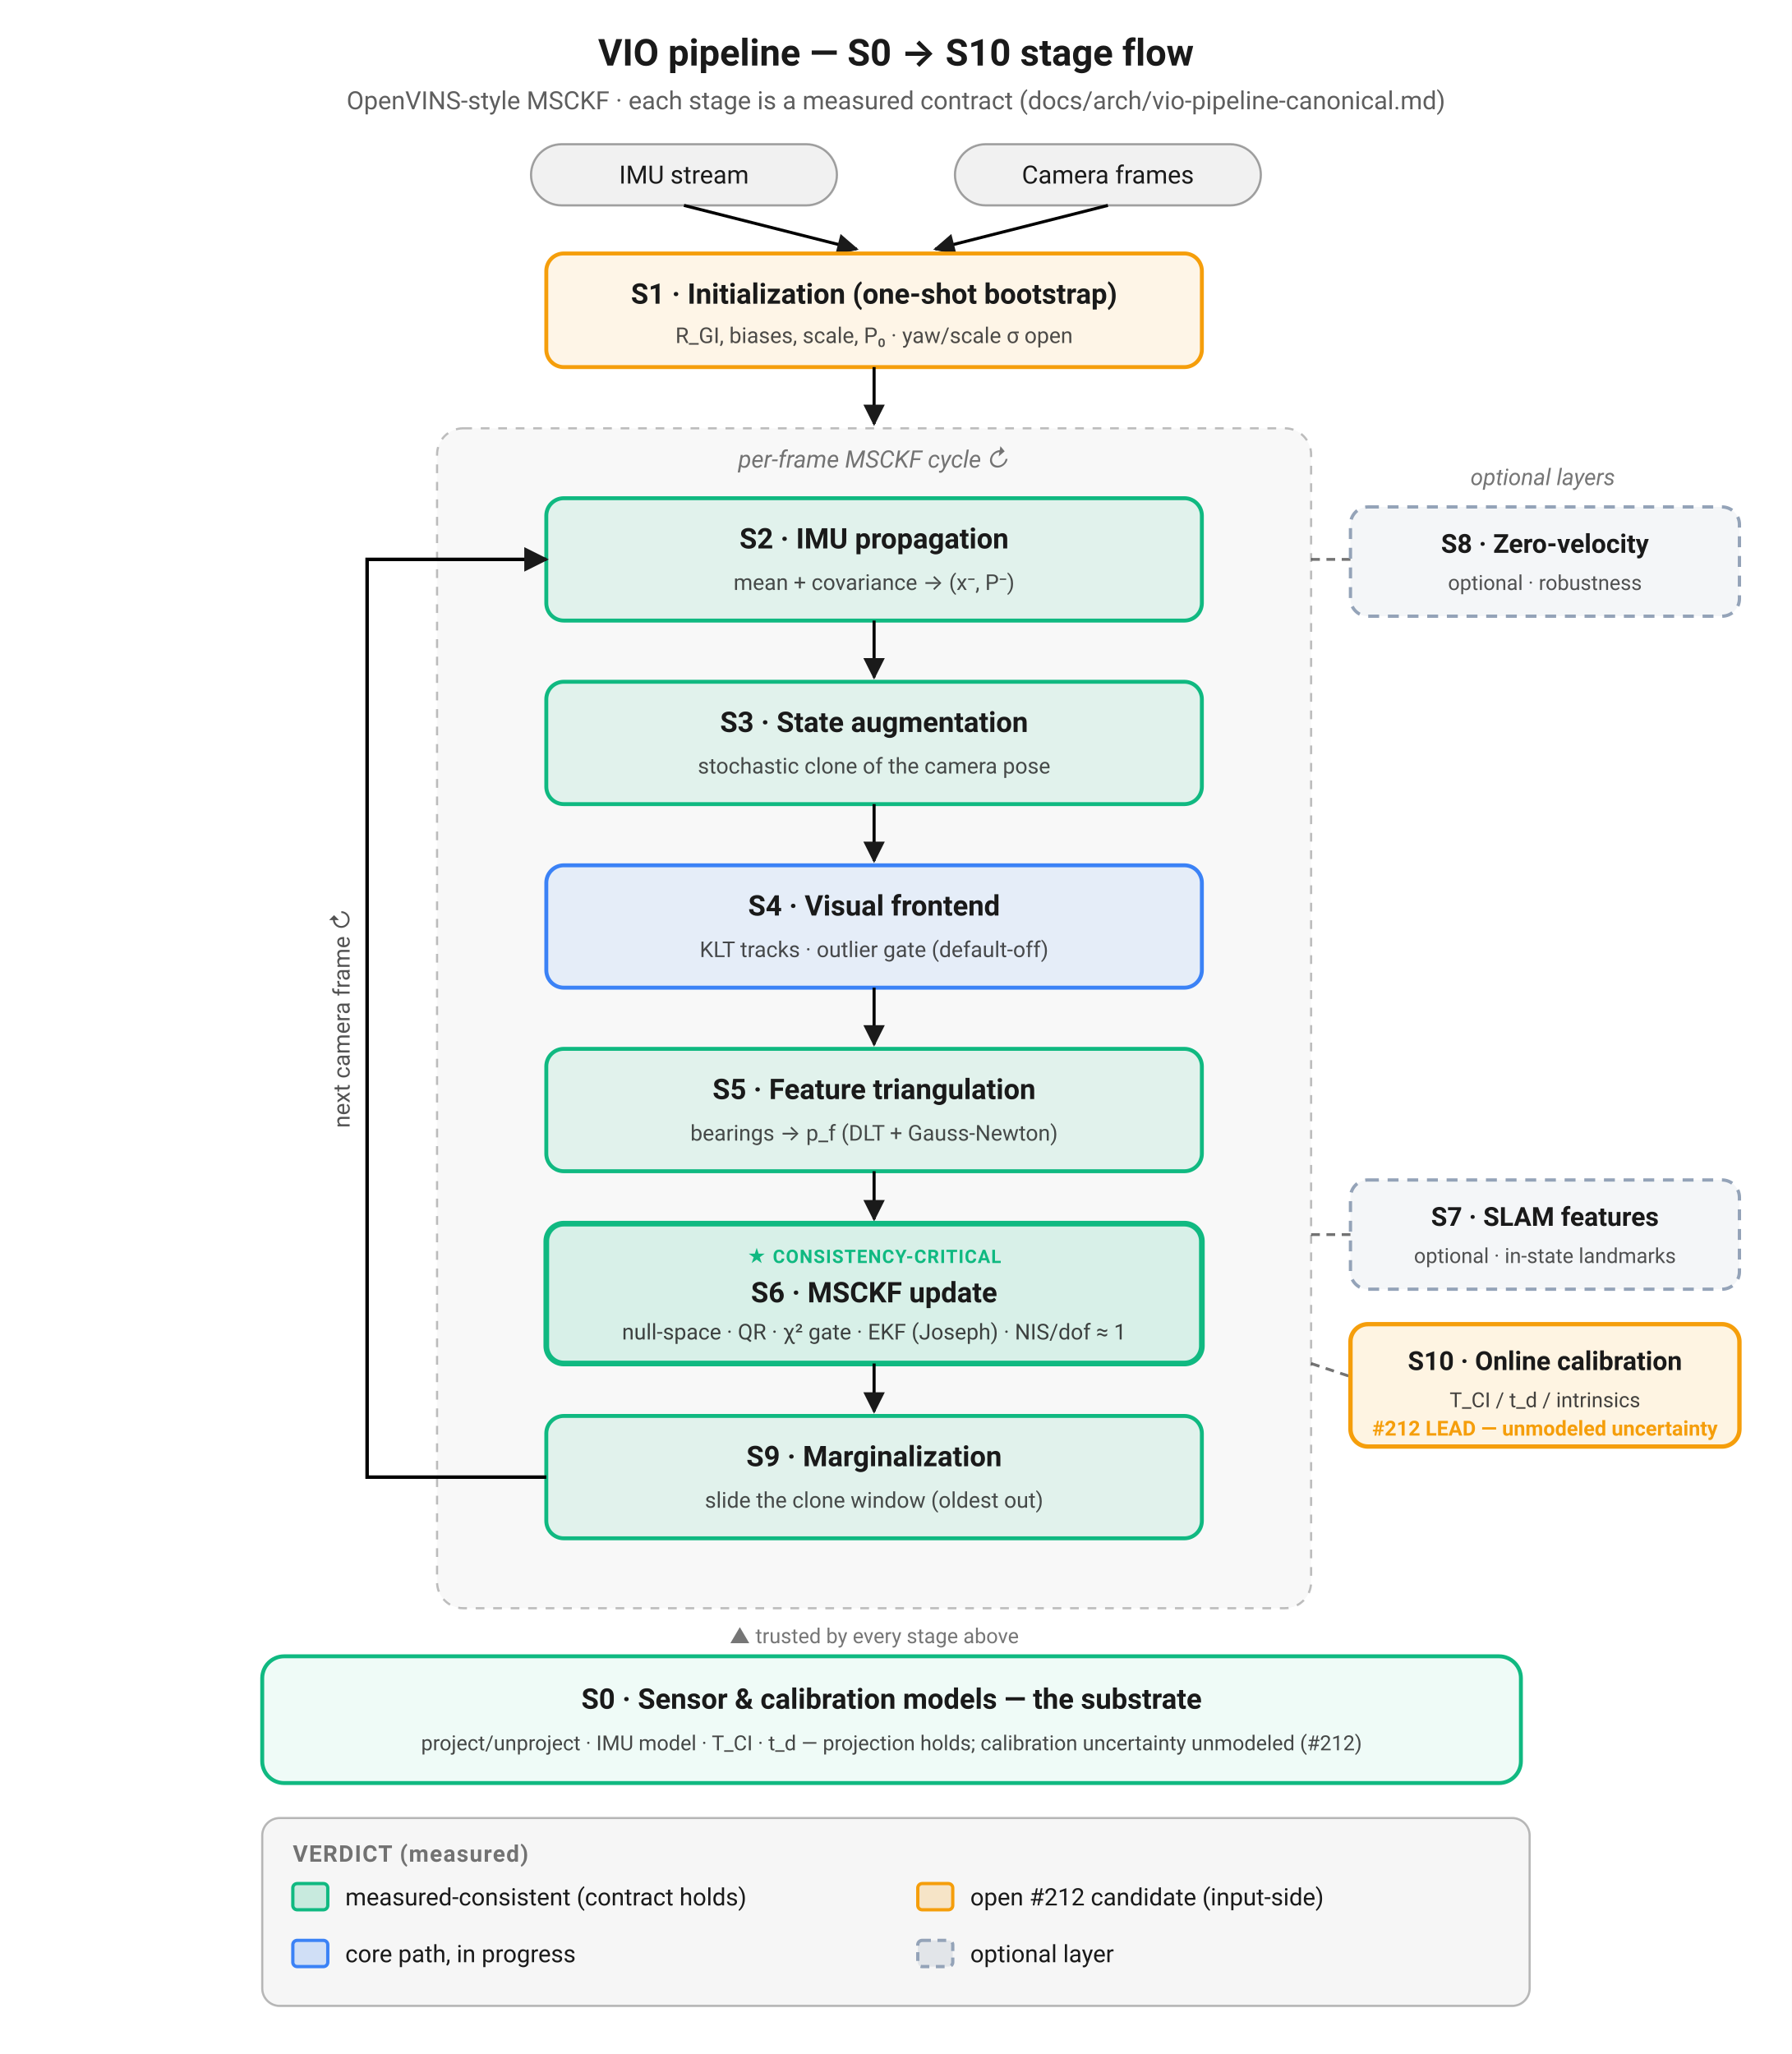
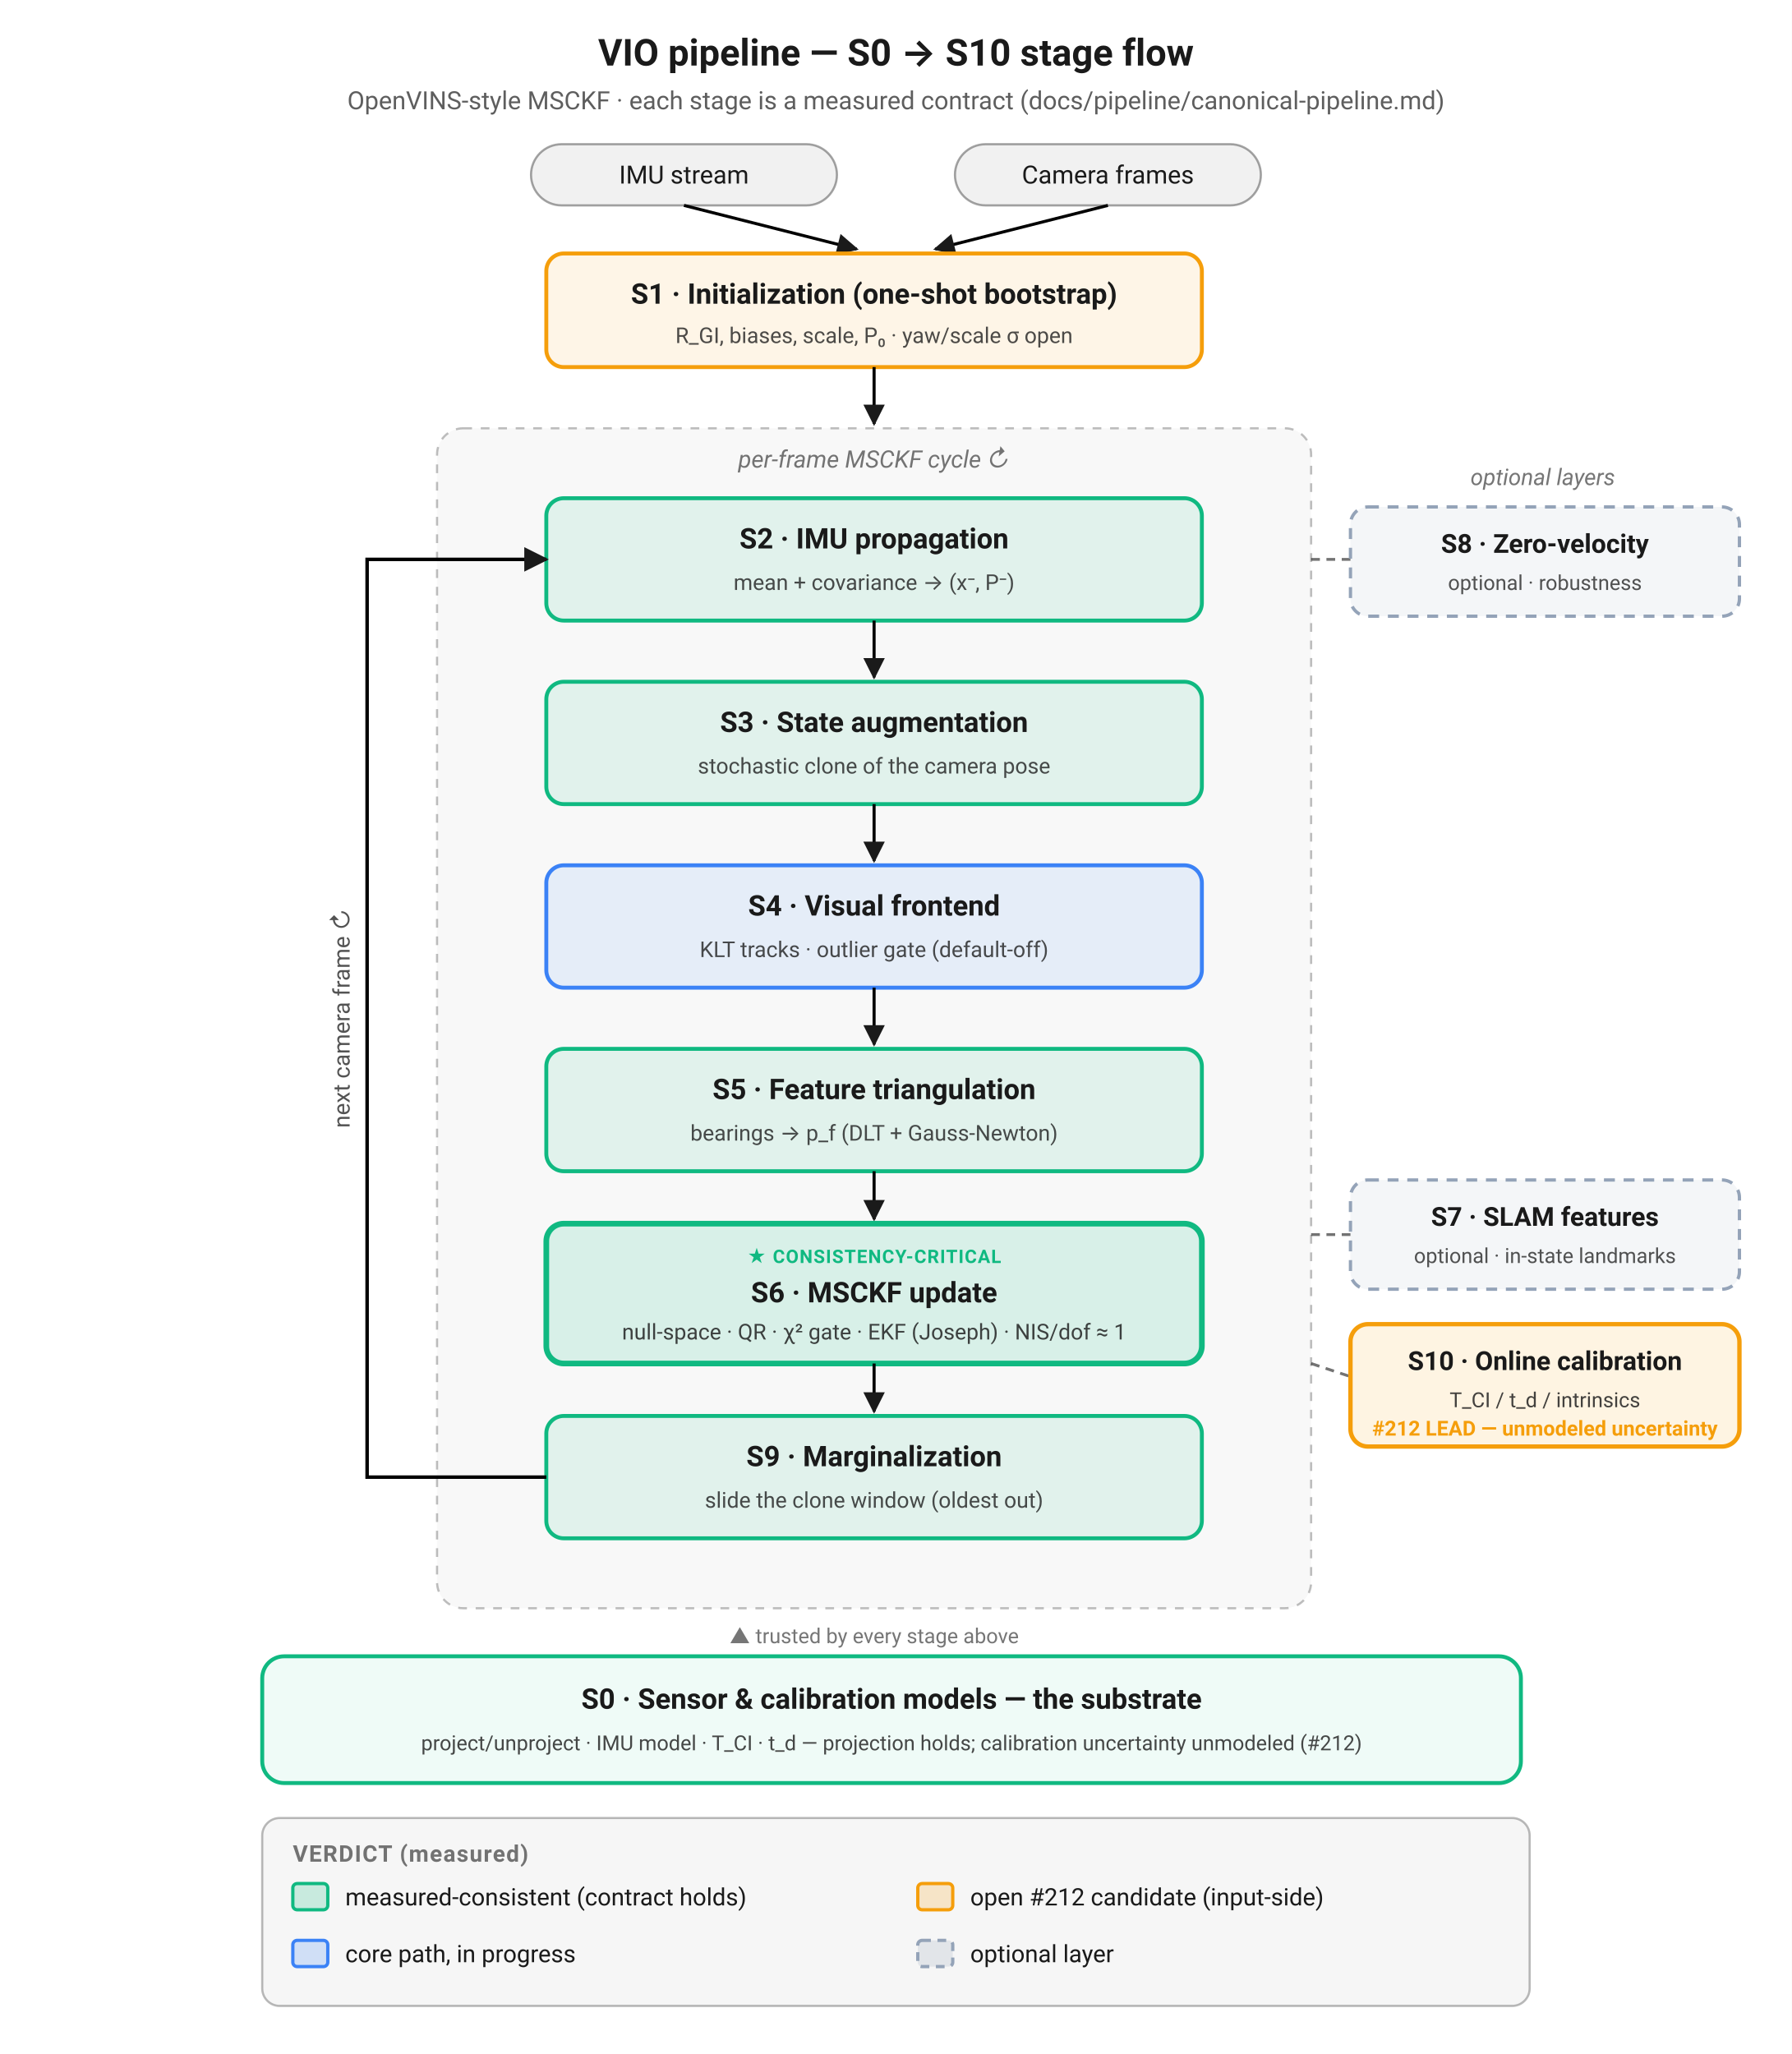
<svg xmlns="http://www.w3.org/2000/svg" viewBox="0 0 820 940" font-family="system-ui, -apple-system, 'Segoe UI', Roboto, sans-serif" role="img" aria-labelledby="title desc">
  <style>
    /* SVGs embedded via &lt;img&gt; cannot inherit the page's text colour, so
       currentColor would fall back to black and vanish on a dark site theme.
       Set the colour (which every currentColor fill/stroke inherits) and a
       self-contained background here, switched by the viewer's colour scheme. */
    svg { color: #1a1a1a; }
    .theme-bg { fill: #ffffff; }
    @media (prefers-color-scheme: dark) {
      svg { color: #e6e6e9; }
      .theme-bg { fill: #1c1e26; }
    }
  </style>
  <defs>
    <marker id="arrow" viewBox="0 0 10 10" refX="9" refY="5" markerWidth="7" markerHeight="7" orient="auto-start-reverse">
      <path d="M0,0 L10,5 L0,10 z" fill="currentColor" />
    </marker>
  </defs>
  <rect class="theme-bg" x="0" y="0" width="820" height="940" />
  <text x="410" y="30" text-anchor="middle" font-size="17" font-weight="700" fill="currentColor">VIO pipeline — S0 → S10 stage flow</text>
-   <text x="410" y="50" text-anchor="middle" font-size="11.5" fill="currentColor" opacity="0.7">OpenVINS-style MSCKF · each stage is a measured contract (docs/arch/vio-pipeline-canonical.md)</text>
+   <text x="410" y="50" text-anchor="middle" font-size="11.5" fill="currentColor" opacity="0.7">OpenVINS-style MSCKF · each stage is a measured contract (docs/pipeline/canonical-pipeline.md)</text>
  <rect x="243" y="66" width="140" height="28" rx="14" fill="currentColor" fill-opacity="0.06" stroke="currentColor" stroke-opacity="0.4" stroke-width="1" />
  <text x="313" y="84" text-anchor="middle" font-size="11.5" fill="currentColor">IMU stream</text>
  <rect x="437" y="66" width="140" height="28" rx="14" fill="currentColor" fill-opacity="0.06" stroke="currentColor" stroke-opacity="0.4" stroke-width="1" />
  <text x="507" y="84" text-anchor="middle" font-size="11.5" fill="currentColor">Camera frames</text>
  <g stroke="currentColor" stroke-width="1.4" fill="none" color="currentColor">
    <line x1="313" y1="94" x2="392" y2="114" marker-end="url(#arrow)" />
    <line x1="507" y1="94" x2="428" y2="114" marker-end="url(#arrow)" />
  </g>
  <rect x="250" y="116" width="300" height="52" rx="8" fill="#f59e0b" fill-opacity="0.10" stroke="#f59e0b" stroke-width="1.8" />
  <text x="400" y="139" text-anchor="middle" font-size="13" font-weight="600" fill="currentColor">S1 · Initialization  (one-shot bootstrap)</text>
  <text x="400" y="157" text-anchor="middle" font-size="10" fill="currentColor" opacity="0.78">R_GI, biases, scale, P₀  ·  yaw/scale σ open</text>
  <line x1="400" y1="168" x2="400" y2="194" stroke="currentColor" stroke-width="1.4" fill="none" color="currentColor" marker-end="url(#arrow)" />
  <rect x="200" y="196" width="400" height="540" rx="12" fill="currentColor" fill-opacity="0.03" stroke="currentColor" stroke-opacity="0.28" stroke-width="1" stroke-dasharray="4 4" />
  <text x="400" y="214" text-anchor="middle" font-size="11" font-style="italic" fill="currentColor" opacity="0.6">per-frame MSCKF cycle  ↻</text>
  <rect x="250" y="228" width="300" height="56" rx="8" fill="#10b981" fill-opacity="0.10" stroke="#10b981" stroke-width="1.8" />
  <text x="400" y="251" text-anchor="middle" font-size="13" font-weight="600" fill="currentColor">S2 · IMU propagation</text>
  <text x="400" y="270" text-anchor="middle" font-size="10" fill="currentColor" opacity="0.78">mean + covariance → (x⁻, P⁻)</text>
  <line x1="400" y1="284" x2="400" y2="310" stroke="currentColor" stroke-width="1.4" fill="none" color="currentColor" marker-end="url(#arrow)" />
  <rect x="250" y="312" width="300" height="56" rx="8" fill="#10b981" fill-opacity="0.10" stroke="#10b981" stroke-width="1.8" />
  <text x="400" y="335" text-anchor="middle" font-size="13" font-weight="600" fill="currentColor">S3 · State augmentation</text>
  <text x="400" y="354" text-anchor="middle" font-size="10" fill="currentColor" opacity="0.78">stochastic clone of the camera pose</text>
  <line x1="400" y1="368" x2="400" y2="394" stroke="currentColor" stroke-width="1.4" fill="none" color="currentColor" marker-end="url(#arrow)" />
  <rect x="250" y="396" width="300" height="56" rx="8" fill="#3b82f6" fill-opacity="0.10" stroke="#3b82f6" stroke-width="1.8" />
  <text x="400" y="419" text-anchor="middle" font-size="13" font-weight="600" fill="currentColor">S4 · Visual frontend</text>
  <text x="400" y="438" text-anchor="middle" font-size="10" fill="currentColor" opacity="0.78">KLT tracks · outlier gate (default-off)</text>
  <line x1="400" y1="452" x2="400" y2="478" stroke="currentColor" stroke-width="1.4" fill="none" color="currentColor" marker-end="url(#arrow)" />
  <rect x="250" y="480" width="300" height="56" rx="8" fill="#10b981" fill-opacity="0.10" stroke="#10b981" stroke-width="1.8" />
  <text x="400" y="503" text-anchor="middle" font-size="13" font-weight="600" fill="currentColor">S5 · Feature triangulation</text>
  <text x="400" y="522" text-anchor="middle" font-size="10" fill="currentColor" opacity="0.78">bearings → p_f  (DLT + Gauss-Newton)</text>
  <line x1="400" y1="536" x2="400" y2="558" stroke="currentColor" stroke-width="1.4" fill="none" color="currentColor" marker-end="url(#arrow)" />
  <rect x="250" y="560" width="300" height="64" rx="8" fill="#10b981" fill-opacity="0.14" stroke="#10b981" stroke-width="2.6" />
  <text x="400" y="578" text-anchor="middle" font-size="8.5" font-weight="700" fill="#10b981" letter-spacing="0.4">★ CONSISTENCY-CRITICAL</text>
  <text x="400" y="596" text-anchor="middle" font-size="13" font-weight="700" fill="currentColor">S6 · MSCKF update</text>
  <text x="400" y="613" text-anchor="middle" font-size="10" fill="currentColor" opacity="0.82">null-space · QR · χ² gate · EKF (Joseph) · NIS/dof ≈ 1</text>
  <line x1="400" y1="624" x2="400" y2="646" stroke="currentColor" stroke-width="1.4" fill="none" color="currentColor" marker-end="url(#arrow)" />
  <rect x="250" y="648" width="300" height="56" rx="8" fill="#10b981" fill-opacity="0.10" stroke="#10b981" stroke-width="1.8" />
  <text x="400" y="671" text-anchor="middle" font-size="13" font-weight="600" fill="currentColor">S9 · Marginalization</text>
  <text x="400" y="690" text-anchor="middle" font-size="10" fill="currentColor" opacity="0.78">slide the clone window (oldest out)</text>
  <path d="M 250 676 L 168 676 L 168 256 L 250 256" fill="none" stroke="currentColor" stroke-width="1.6" color="currentColor" marker-end="url(#arrow)" />
  <text x="160" y="466" text-anchor="middle" font-size="10.5" fill="currentColor" opacity="0.75" transform="rotate(-90 160 466)">next camera frame  ↻</text>
  <text x="706" y="222" text-anchor="middle" font-size="10.5" font-style="italic" fill="currentColor" opacity="0.6">optional layers</text>
  <g stroke="currentColor" stroke-width="1.3" stroke-dasharray="4 3" fill="none" color="currentColor" opacity="0.55">
    <line x1="600" y1="256" x2="618" y2="256" />
    <line x1="600" y1="565" x2="618" y2="565" />
    <line x1="600" y1="624" x2="618" y2="630" />
  </g>
  <rect x="618" y="232" width="178" height="50" rx="8" fill="#94a3b8" fill-opacity="0.10" stroke="#94a3b8" stroke-width="1.5" stroke-dasharray="5 4" />
  <text x="707" y="253" text-anchor="middle" font-size="12" font-weight="600" fill="currentColor">S8 · Zero-velocity</text>
  <text x="707" y="270" text-anchor="middle" font-size="9.5" fill="currentColor" opacity="0.75">optional · robustness</text>
  <rect x="618" y="540" width="178" height="50" rx="8" fill="#94a3b8" fill-opacity="0.10" stroke="#94a3b8" stroke-width="1.5" stroke-dasharray="5 4" />
  <text x="707" y="561" text-anchor="middle" font-size="12" font-weight="600" fill="currentColor">S7 · SLAM features</text>
  <text x="707" y="578" text-anchor="middle" font-size="9.5" fill="currentColor" opacity="0.75">optional · in-state landmarks</text>
  <rect x="618" y="606" width="178" height="56" rx="8" fill="#f59e0b" fill-opacity="0.12" stroke="#f59e0b" stroke-width="2" />
  <text x="707" y="627" text-anchor="middle" font-size="12" font-weight="700" fill="currentColor">S10 · Online calibration</text>
  <text x="707" y="644" text-anchor="middle" font-size="9.5" fill="currentColor" opacity="0.82">T_CI / t_d / intrinsics</text>
  <text x="707" y="657" text-anchor="middle" font-size="9.5" font-weight="700" fill="#f59e0b">#212 LEAD — unmodeled uncertainty</text>
  <text x="400" y="752" text-anchor="middle" font-size="9.5" fill="currentColor" opacity="0.6">▲ trusted by every stage above</text>
  <rect x="120" y="758" width="576" height="58" rx="10" fill="#10b981" fill-opacity="0.07" stroke="#10b981" stroke-width="1.8" />
  <text x="408" y="782" text-anchor="middle" font-size="13" font-weight="700" fill="currentColor">S0 · Sensor &amp; calibration models — the substrate</text>
  <text x="408" y="801" text-anchor="middle" font-size="9.5" fill="currentColor" opacity="0.8">project/unproject · IMU model · T_CI · t_d  —  projection holds; calibration uncertainty unmodeled (#212)</text>
  <rect x="120" y="832" width="580" height="86" rx="8" fill="currentColor" fill-opacity="0.04" stroke="currentColor" stroke-opacity="0.3" stroke-width="1" />
  <text x="134" y="852" font-size="10.5" font-weight="700" fill="currentColor" opacity="0.6" letter-spacing="0.5">VERDICT (measured)</text>
  <rect x="134" y="862" width="16" height="12" rx="2" fill="#10b981" fill-opacity="0.2" stroke="#10b981" stroke-width="1.5" />
  <text x="158" y="872" font-size="11" fill="currentColor">measured-consistent (contract holds)</text>
  <rect x="420" y="862" width="16" height="12" rx="2" fill="#f59e0b" fill-opacity="0.2" stroke="#f59e0b" stroke-width="1.5" />
  <text x="444" y="872" font-size="11" fill="currentColor">open #212 candidate (input-side)</text>
  <rect x="134" y="888" width="16" height="12" rx="2" fill="#3b82f6" fill-opacity="0.2" stroke="#3b82f6" stroke-width="1.5" />
  <text x="158" y="898" font-size="11" fill="currentColor">core path, in progress</text>
  <rect x="420" y="888" width="16" height="12" rx="2" fill="#94a3b8" fill-opacity="0.2" stroke="#94a3b8" stroke-width="1.5" stroke-dasharray="4 3" />
  <text x="444" y="898" font-size="11" fill="currentColor">optional layer</text>
</svg>
